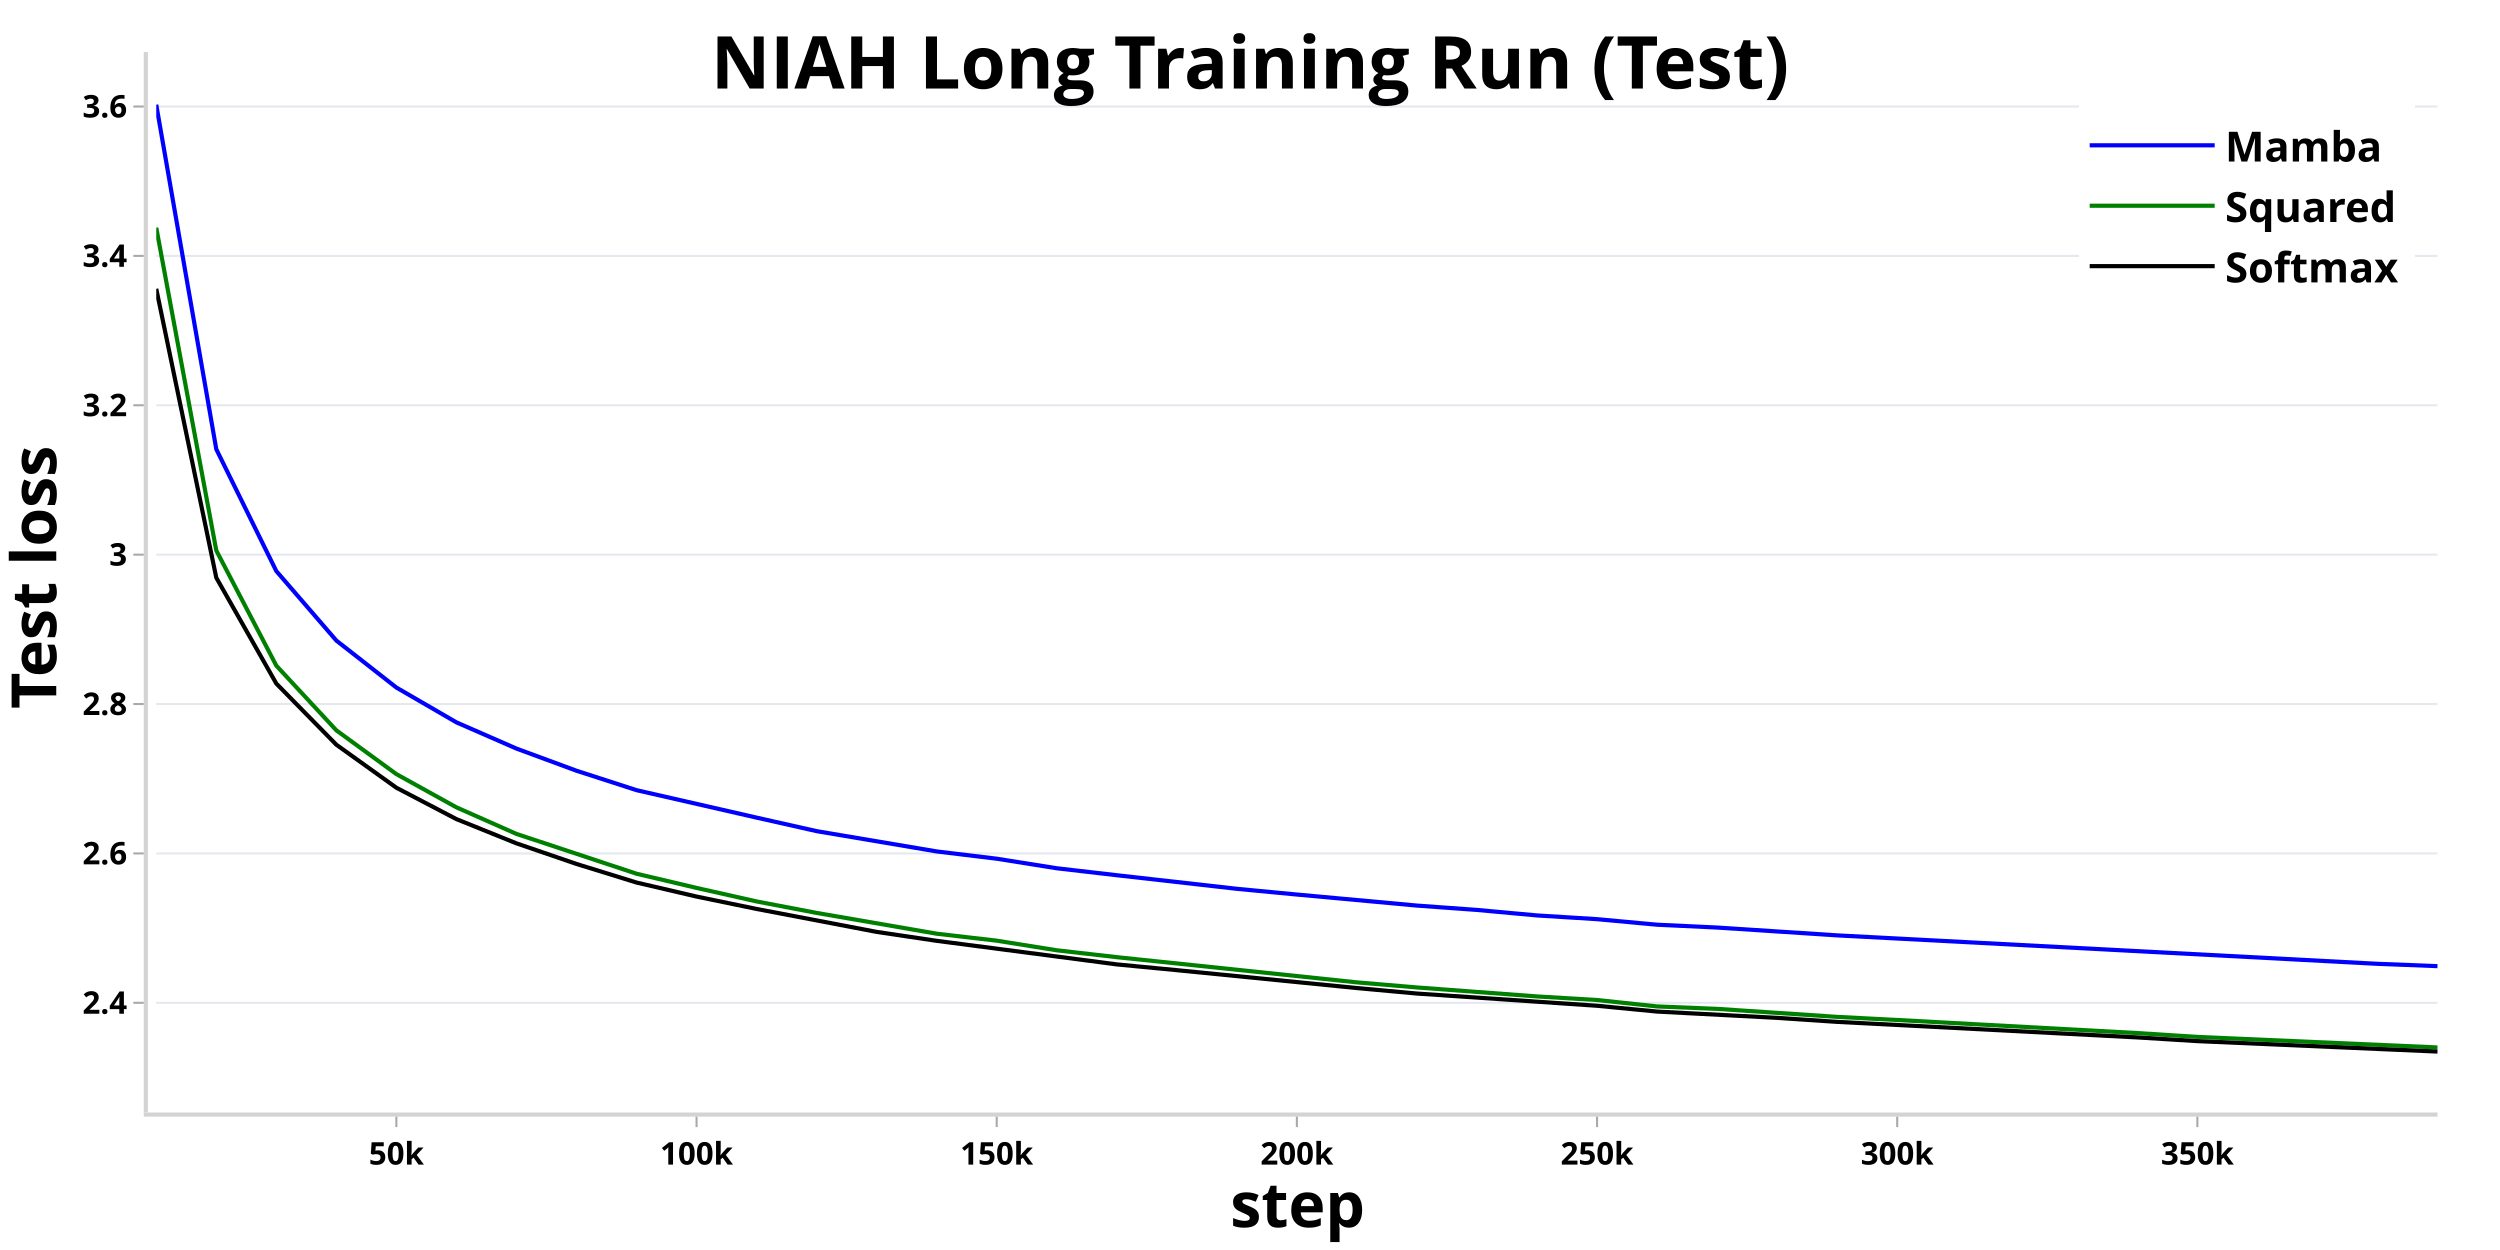
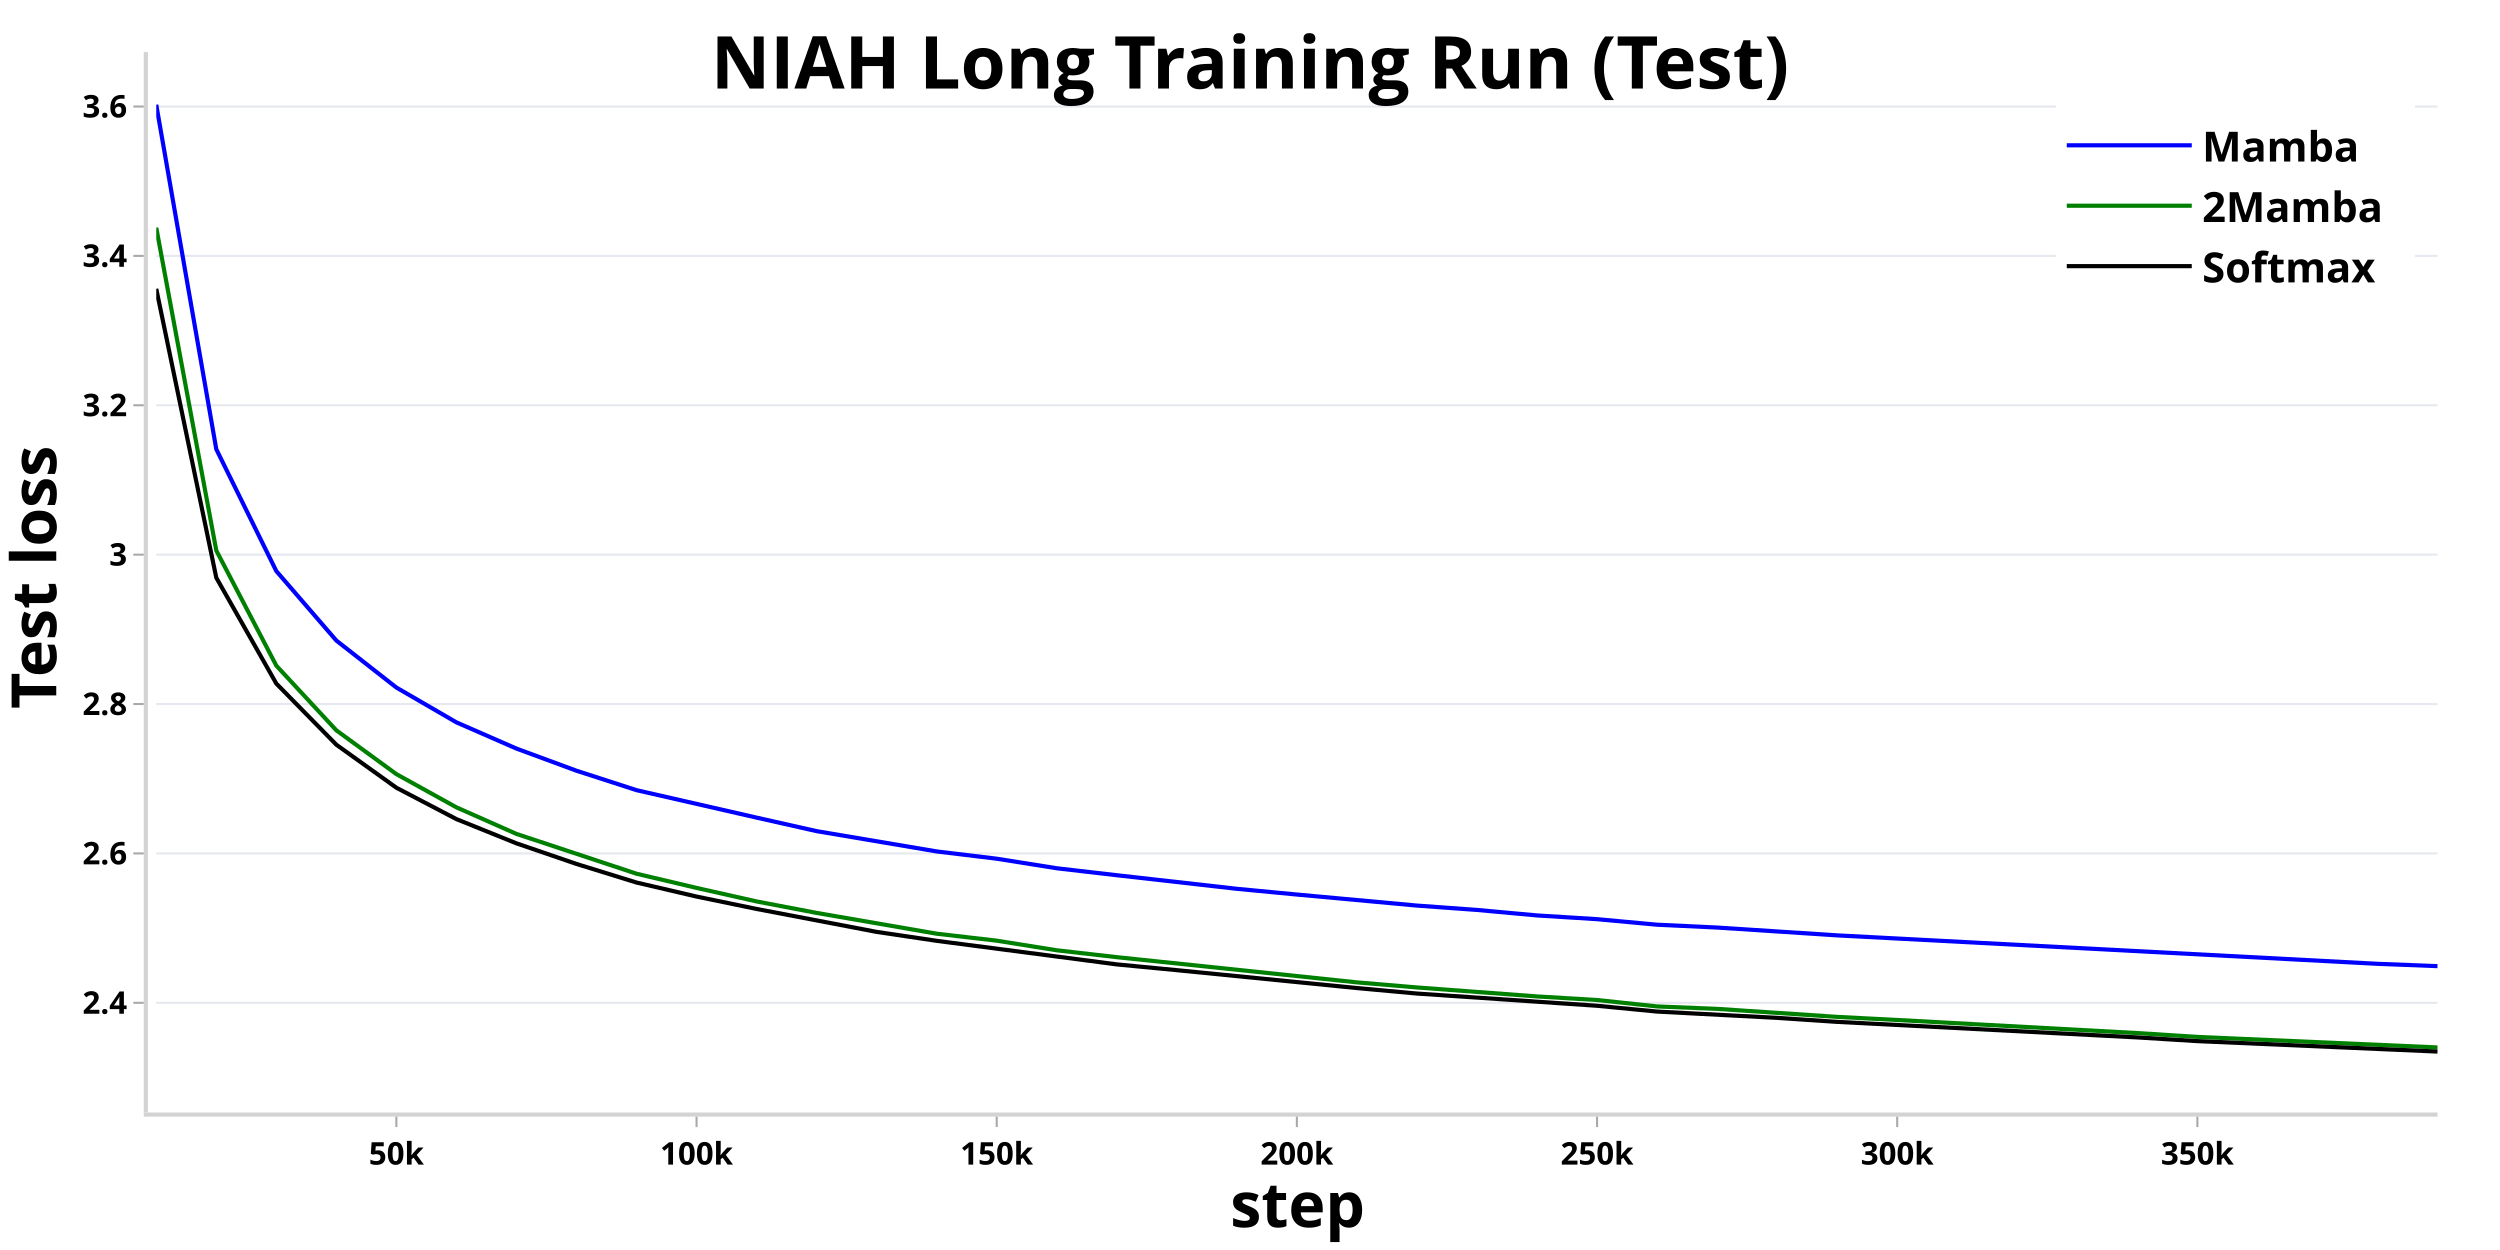
<svg xmlns="http://www.w3.org/2000/svg" class="main-svg" width="1200" height="600" style="" viewBox="0 0 1200 600">
  <rect x="0" y="0" width="1200" height="600" style="fill: rgb(255, 255, 255); fill-opacity: 1;" />
-   <defs id="defs-50eb1a">
+   <defs id="defs-85aae3">
    <g class="clips">
-       <clipPath id="clip50eb1axyplot" class="plotclip">
+       <clipPath id="clip85aae3xyplot" class="plotclip">
        <rect width="1095" height="505" />
      </clipPath>
-       <clipPath class="axesclip" id="clip50eb1ax">
+       <clipPath class="axesclip" id="clip85aae3x">
        <rect x="75" y="0" width="1095" height="600" />
      </clipPath>
-       <clipPath class="axesclip" id="clip50eb1ay">
+       <clipPath class="axesclip" id="clip85aae3y">
        <rect x="0" y="25" width="1200" height="505" />
      </clipPath>
-       <clipPath class="axesclip" id="clip50eb1axy">
+       <clipPath class="axesclip" id="clip85aae3xy">
        <rect x="75" y="25" width="1095" height="505" />
      </clipPath>
    </g>
    <g class="gradients" />
    <g class="patterns" />
  </defs>
  <g class="bglayer" />
  <g class="layer-below">
    <g class="imagelayer" />
    <g class="shapelayer" />
  </g>
  <g class="cartesianlayer">
    <g class="subplot xy">
      <g class="layer-subplot">
        <g class="shapelayer" />
        <g class="imagelayer" />
      </g>
      <g class="minor-gridlayer">
        <g class="x" />
        <g class="y" />
      </g>
      <g class="gridlayer">
        <g class="x" />
        <g class="y">
          <path class="ygrid crisp" transform="translate(0,481.35)" d="M75,0h1095" style="stroke: rgb(229, 232, 239); stroke-opacity: 1; stroke-width: 1px;" />
          <path class="ygrid crisp" transform="translate(0,409.64)" d="M75,0h1095" style="stroke: rgb(229, 232, 239); stroke-opacity: 1; stroke-width: 1px;" />
          <path class="ygrid crisp" transform="translate(0,337.94)" d="M75,0h1095" style="stroke: rgb(229, 232, 239); stroke-opacity: 1; stroke-width: 1px;" />
          <path class="ygrid crisp" transform="translate(0,266.24)" d="M75,0h1095" style="stroke: rgb(229, 232, 239); stroke-opacity: 1; stroke-width: 1px;" />
          <path class="ygrid crisp" transform="translate(0,194.53)" d="M75,0h1095" style="stroke: rgb(229, 232, 239); stroke-opacity: 1; stroke-width: 1px;" />
          <path class="ygrid crisp" transform="translate(0,122.83)" d="M75,0h1095" style="stroke: rgb(229, 232, 239); stroke-opacity: 1; stroke-width: 1px;" />
          <path class="ygrid crisp" transform="translate(0,51.13)" d="M75,0h1095" style="stroke: rgb(229, 232, 239); stroke-opacity: 1; stroke-width: 1px;" />
        </g>
      </g>
      <g class="zerolinelayer" />
      <g class="layer-between">
        <g class="shapelayer" />
        <g class="imagelayer" />
      </g>
      <path class="xlines-below" />
      <path class="ylines-below" />
      <g class="overlines-below" />
      <g class="xaxislayer-below" />
      <g class="yaxislayer-below" />
      <g class="overaxes-below" />
      <g class="overplot">
-         <g class="xy" transform="translate(75,25)" clip-path="url(#clip50eb1axyplot)">
+         <g class="xy" transform="translate(75,25)" clip-path="url(#clip85aae3xyplot)">
          <g class="scatterlayer mlayer">
-             <g class="trace scatter trace17e2ab" style="stroke-miterlimit: 2; opacity: 1;">
+             <g class="trace scatter tracef4ed85" style="stroke-miterlimit: 2; opacity: 1;">
              <g class="fills" />
              <g class="errorbars" />
              <g class="lines">
                <path class="js-line" d="M0,25.25L28.82,190.63L57.63,249.12L86.45,282.48L115.26,305.02L144.08,321.74L172.89,334.32L201.71,344.95L230.53,354.28L288.16,367.46L316.97,373.95L374.61,383.69L403.42,387.18L432.24,391.77L461.05,395.11L518.68,401.63L547.5,404.38L605.13,409.68L633.95,411.77L662.76,414.41L691.58,416.2L720.39,418.86L749.21,420.22L806.84,423.98L835.66,425.49L1066.18,437.63L1095,438.75" style="vector-effect: none; fill: none; stroke: rgb(0, 0, 255); stroke-opacity: 1; stroke-width: 2px; opacity: 1;" />
              </g>
              <g class="points" />
              <g class="text" />
            </g>
-             <g class="trace scatter trace0aa9e9" style="stroke-miterlimit: 2; opacity: 1;">
+             <g class="trace scatter tracef2c509" style="stroke-miterlimit: 2; opacity: 1;">
              <g class="fills" />
              <g class="errorbars" />
              <g class="lines">
                <path class="js-line" d="M0,84.28L28.82,239.24L57.63,294.51L86.45,325.57L115.26,346.58L144.08,362.53L172.89,375.28L230.53,394.39L259.34,401.2L288.16,407.69L316.97,413.2L374.61,423.18L403.42,426.52L432.24,431.14L461.05,434.44L576.32,446.54L605.13,448.98L662.76,453.29L691.58,455L720.39,458.09L749.21,459.26L806.84,463.11L835.66,464.59L950.92,470.88L979.74,472.71L1095,477.78" style="vector-effect: none; fill: none; stroke: rgb(0, 128, 0); stroke-opacity: 1; stroke-width: 2px; opacity: 1;" />
              </g>
              <g class="points" />
              <g class="text" />
            </g>
-             <g class="trace scatter trace9e6dde" style="stroke-miterlimit: 2; opacity: 1;">
+             <g class="trace scatter trace0a331b" style="stroke-miterlimit: 2; opacity: 1;">
              <g class="fills" />
              <g class="errorbars" />
              <g class="lines">
                <path class="js-line" d="M0,113.63L28.82,252.3L57.63,303.12L86.45,332.47L115.26,353.11L144.08,368.18L172.89,379.81L201.71,389.7L230.53,398.62L259.34,405.35L288.16,411.3L345.79,422.31L374.61,426.6L461.05,437.91L489.87,440.68L576.32,449.27L605.13,451.9L691.58,457.77L720.39,460.55L778.03,463.57L806.84,465.5L950.92,472.96L979.74,474.74L1095,479.75" style="vector-effect: none; fill: none; stroke: rgb(0, 0, 0); stroke-opacity: 1; stroke-width: 2px; opacity: 1;" />
              </g>
              <g class="points" />
              <g class="text" />
            </g>
          </g>
        </g>
      </g>
      <g class="zerolinelayer-above" />
      <path class="xlines-above crisp" d="M69,535H1170" style="fill: none; stroke-width: 2px; stroke: rgb(211, 211, 211); stroke-opacity: 1;" />
      <path class="ylines-above crisp" d="M70,25V534" style="fill: none; stroke-width: 2px; stroke: rgb(211, 211, 211); stroke-opacity: 1;" />
      <g class="overlines-above" />
      <g class="xaxislayer-above">
        <path class="xtick ticks crisp" d="M0,536v5" transform="translate(190.26,0)" style="stroke: rgb(169, 169, 169); stroke-opacity: 1; stroke-width: 1px;" />
        <path class="xtick ticks crisp" d="M0,536v5" transform="translate(334.34,0)" style="stroke: rgb(169, 169, 169); stroke-opacity: 1; stroke-width: 1px;" />
        <path class="xtick ticks crisp" d="M0,536v5" transform="translate(478.42,0)" style="stroke: rgb(169, 169, 169); stroke-opacity: 1; stroke-width: 1px;" />
        <path class="xtick ticks crisp" d="M0,536v5" transform="translate(622.5,0)" style="stroke: rgb(169, 169, 169); stroke-opacity: 1; stroke-width: 1px;" />
        <path class="xtick ticks crisp" d="M0,536v5" transform="translate(766.58,0)" style="stroke: rgb(169, 169, 169); stroke-opacity: 1; stroke-width: 1px;" />
        <path class="xtick ticks crisp" d="M0,536v5" transform="translate(910.66,0)" style="stroke: rgb(169, 169, 169); stroke-opacity: 1; stroke-width: 1px;" />
        <path class="xtick ticks crisp" d="M0,536v5" transform="translate(1054.74,0)" style="stroke: rgb(169, 169, 169); stroke-opacity: 1; stroke-width: 1px;" />
        <g class="xtick">
          <text text-anchor="middle" x="0" y="559" transform="translate(190.26,0)" style="font-family: 'Open Sans', verdana, arial, sans-serif; font-size: 15px; fill: rgb(0, 0, 0); fill-opacity: 1; font-weight: bold; white-space: pre;">50k</text>
        </g>
        <g class="xtick">
          <text text-anchor="middle" x="0" y="559" style="font-family: 'Open Sans', verdana, arial, sans-serif; font-size: 15px; fill: rgb(0, 0, 0); fill-opacity: 1; font-weight: bold; white-space: pre;" transform="translate(334.34,0)">100k</text>
        </g>
        <g class="xtick">
          <text text-anchor="middle" x="0" y="559" style="font-family: 'Open Sans', verdana, arial, sans-serif; font-size: 15px; fill: rgb(0, 0, 0); fill-opacity: 1; font-weight: bold; white-space: pre;" transform="translate(478.42,0)">150k</text>
        </g>
        <g class="xtick">
          <text text-anchor="middle" x="0" y="559" style="font-family: 'Open Sans', verdana, arial, sans-serif; font-size: 15px; fill: rgb(0, 0, 0); fill-opacity: 1; font-weight: bold; white-space: pre;" transform="translate(622.5,0)">200k</text>
        </g>
        <g class="xtick">
          <text text-anchor="middle" x="0" y="559" style="font-family: 'Open Sans', verdana, arial, sans-serif; font-size: 15px; fill: rgb(0, 0, 0); fill-opacity: 1; font-weight: bold; white-space: pre;" transform="translate(766.58,0)">250k</text>
        </g>
        <g class="xtick">
          <text text-anchor="middle" x="0" y="559" style="font-family: 'Open Sans', verdana, arial, sans-serif; font-size: 15px; fill: rgb(0, 0, 0); fill-opacity: 1; font-weight: bold; white-space: pre;" transform="translate(910.66,0)">300k</text>
        </g>
        <g class="xtick">
          <text text-anchor="middle" x="0" y="559" style="font-family: 'Open Sans', verdana, arial, sans-serif; font-size: 15px; fill: rgb(0, 0, 0); fill-opacity: 1; font-weight: bold; white-space: pre;" transform="translate(1054.74,0)">350k</text>
        </g>
      </g>
      <g class="yaxislayer-above">
        <path class="ytick ticks crisp" d="M69,0h-5" transform="translate(0,481.35)" style="stroke: rgb(169, 169, 169); stroke-opacity: 1; stroke-width: 1px;" />
        <path class="ytick ticks crisp" d="M69,0h-5" transform="translate(0,409.64)" style="stroke: rgb(169, 169, 169); stroke-opacity: 1; stroke-width: 1px;" />
        <path class="ytick ticks crisp" d="M69,0h-5" transform="translate(0,337.94)" style="stroke: rgb(169, 169, 169); stroke-opacity: 1; stroke-width: 1px;" />
        <path class="ytick ticks crisp" d="M69,0h-5" transform="translate(0,266.24)" style="stroke: rgb(169, 169, 169); stroke-opacity: 1; stroke-width: 1px;" />
        <path class="ytick ticks crisp" d="M69,0h-5" transform="translate(0,194.53)" style="stroke: rgb(169, 169, 169); stroke-opacity: 1; stroke-width: 1px;" />
        <path class="ytick ticks crisp" d="M69,0h-5" transform="translate(0,122.83)" style="stroke: rgb(169, 169, 169); stroke-opacity: 1; stroke-width: 1px;" />
        <path class="ytick ticks crisp" d="M69,0h-5" transform="translate(0,51.13)" style="stroke: rgb(169, 169, 169); stroke-opacity: 1; stroke-width: 1px;" />
        <g class="ytick">
          <text text-anchor="end" x="61" y="5.25" transform="translate(0,481.35)" style="font-family: 'Open Sans', verdana, arial, sans-serif; font-size: 15px; fill: rgb(0, 0, 0); fill-opacity: 1; font-weight: bold; white-space: pre;">2.4</text>
        </g>
        <g class="ytick">
          <text text-anchor="end" x="61" y="5.25" style="font-family: 'Open Sans', verdana, arial, sans-serif; font-size: 15px; fill: rgb(0, 0, 0); fill-opacity: 1; font-weight: bold; white-space: pre;" transform="translate(0,409.64)">2.6</text>
        </g>
        <g class="ytick">
          <text text-anchor="end" x="61" y="5.25" style="font-family: 'Open Sans', verdana, arial, sans-serif; font-size: 15px; fill: rgb(0, 0, 0); fill-opacity: 1; font-weight: bold; white-space: pre;" transform="translate(0,337.94)">2.8</text>
        </g>
        <g class="ytick">
          <text text-anchor="end" x="61" y="5.25" style="font-family: 'Open Sans', verdana, arial, sans-serif; font-size: 15px; fill: rgb(0, 0, 0); fill-opacity: 1; font-weight: bold; white-space: pre;" transform="translate(0,266.24)">3</text>
        </g>
        <g class="ytick">
          <text text-anchor="end" x="61" y="5.25" style="font-family: 'Open Sans', verdana, arial, sans-serif; font-size: 15px; fill: rgb(0, 0, 0); fill-opacity: 1; font-weight: bold; white-space: pre;" transform="translate(0,194.53)">3.2</text>
        </g>
        <g class="ytick">
          <text text-anchor="end" x="61" y="5.25" style="font-family: 'Open Sans', verdana, arial, sans-serif; font-size: 15px; fill: rgb(0, 0, 0); fill-opacity: 1; font-weight: bold; white-space: pre;" transform="translate(0,122.83)">3.4</text>
        </g>
        <g class="ytick">
          <text text-anchor="end" x="61" y="5.25" style="font-family: 'Open Sans', verdana, arial, sans-serif; font-size: 15px; fill: rgb(0, 0, 0); fill-opacity: 1; font-weight: bold; white-space: pre;" transform="translate(0,51.13)">3.6</text>
        </g>
      </g>
      <g class="overaxes-above" />
    </g>
  </g>
  <g class="polarlayer" />
  <g class="smithlayer" />
  <g class="ternarylayer" />
  <g class="geolayer" />
  <g class="funnelarealayer" />
  <g class="pielayer" />
  <g class="iciclelayer" />
  <g class="treemaplayer" />
  <g class="sunburstlayer" />
  <g class="glimages" />
-   <defs id="topdefs-50eb1a">
+   <defs id="topdefs-85aae3">
    <g class="clips" />
-     <clipPath id="legend50eb1a">
-       <rect width="161" height="97" x="0" y="0" />
+     <clipPath id="legend85aae3">
+       <rect width="172" height="97" x="0" y="0" />
    </clipPath>
  </defs>
  <g class="layer-above">
    <g class="imagelayer" />
    <g class="shapelayer" />
  </g>
  <g class="infolayer">
-     <g class="legend" pointer-events="all" transform="translate(998.05,50.25)">
-       <rect class="bg" shape-rendering="crispEdges" style="stroke: rgb(68, 68, 68); stroke-opacity: 1; fill: rgb(255, 255, 255); fill-opacity: 1; stroke-width: 0px;" width="161" height="97" x="0" y="0" />
-       <g class="scrollbox" transform="" clip-path="url(#legend50eb1a)">
+     <g class="legend" pointer-events="all" transform="translate(987.05,50.25)">
+       <rect class="bg" shape-rendering="crispEdges" style="stroke: rgb(68, 68, 68); stroke-opacity: 1; fill: rgb(255, 255, 255); fill-opacity: 1; stroke-width: 0px;" width="172" height="97" x="0" y="0" />
+       <g class="scrollbox" transform="" clip-path="url(#legend85aae3)">
        <g class="groups">
          <g class="traces" transform="translate(0,19.5)" style="opacity: 1;">
-             <text class="legendtext" text-anchor="start" x="70" y="7.8" style="font-family: 'Open Sans', verdana, arial, sans-serif; font-size: 20px; fill: rgb(0, 0, 0); fill-opacity: 1; font-weight: bold; white-space: pre;">Mamba </text>
+             <text class="legendtext" text-anchor="start" x="70" y="7.8" style="font-family: 'Open Sans', verdana, arial, sans-serif; font-size: 20px; fill: rgb(0, 0, 0); fill-opacity: 1; font-weight: bold; white-space: pre;">Mamba  </text>
            <g class="layers" style="opacity: 1;">
              <g class="legendfill" />
              <g class="legendlines">
                <path class="js-line" d="M5,0h60" style="fill: none; stroke: rgb(0, 0, 255); stroke-opacity: 1; stroke-width: 2px;" />
              </g>
              <g class="legendsymbols">
                <g class="legendpoints" />
              </g>
            </g>
-             <rect class="legendtoggle" x="0" y="-14.5" width="155.578" height="29" style="fill: rgb(0, 0, 0); fill-opacity: 0;" />
+             <rect class="legendtoggle" x="0" y="-14.5" width="166.703" height="29" style="fill: rgb(0, 0, 0); fill-opacity: 0;" />
          </g>
          <g class="traces" transform="translate(0,48.5)" style="opacity: 1;">
-             <text class="legendtext" text-anchor="start" x="70" y="7.8" style="font-family: 'Open Sans', verdana, arial, sans-serif; font-size: 20px; fill: rgb(0, 0, 0); fill-opacity: 1; font-weight: bold; white-space: pre;">Squared </text>
+             <text class="legendtext" text-anchor="start" x="70" y="7.8" style="font-family: 'Open Sans', verdana, arial, sans-serif; font-size: 20px; fill: rgb(0, 0, 0); fill-opacity: 1; font-weight: bold; white-space: pre;">2Mamba   </text>
            <g class="layers" style="opacity: 1;">
              <g class="legendfill" />
              <g class="legendlines">
                <path class="js-line" d="M5,0h60" style="fill: none; stroke: rgb(0, 128, 0); stroke-opacity: 1; stroke-width: 2px;" />
              </g>
              <g class="legendsymbols">
                <g class="legendpoints" />
              </g>
            </g>
-             <rect class="legendtoggle" x="0" y="-14.5" width="155.578" height="29" style="fill: rgb(0, 0, 0); fill-opacity: 0;" />
+             <rect class="legendtoggle" x="0" y="-14.5" width="166.703" height="29" style="fill: rgb(0, 0, 0); fill-opacity: 0;" />
          </g>
          <g class="traces" transform="translate(0,77.5)" style="opacity: 1;">
-             <text class="legendtext" text-anchor="start" x="70" y="7.8" style="font-family: 'Open Sans', verdana, arial, sans-serif; font-size: 20px; fill: rgb(0, 0, 0); fill-opacity: 1; font-weight: bold; white-space: pre;">Softmax </text>
+             <text class="legendtext" text-anchor="start" x="70" y="7.8" style="font-family: 'Open Sans', verdana, arial, sans-serif; font-size: 20px; fill: rgb(0, 0, 0); fill-opacity: 1; font-weight: bold; white-space: pre;">Softmax   </text>
            <g class="layers" style="opacity: 1;">
              <g class="legendfill" />
              <g class="legendlines">
                <path class="js-line" d="M5,0h60" style="fill: none; stroke: rgb(0, 0, 0); stroke-opacity: 1; stroke-width: 2px;" />
              </g>
              <g class="legendsymbols">
                <g class="legendpoints" />
              </g>
            </g>
-             <rect class="legendtoggle" x="0" y="-14.5" width="155.578" height="29" style="fill: rgb(0, 0, 0); fill-opacity: 0;" />
+             <rect class="legendtoggle" x="0" y="-14.5" width="166.703" height="29" style="fill: rgb(0, 0, 0); fill-opacity: 0;" />
          </g>
        </g>
      </g>
      <rect class="scrollbar" rx="20" ry="3" width="0" height="0" style="fill: rgb(128, 139, 164); fill-opacity: 1;" x="0" y="0" />
    </g>
    <g class="g-gtitle">
      <text class="gtitle" x="600" y="18" text-anchor="middle" dy="0.7em" style="opacity: 1; font-family: 'Open Sans', verdana, arial, sans-serif; font-size: 35px; fill: rgb(0, 0, 0); fill-opacity: 1; font-weight: bold; white-space: pre;">NIAH Long Training Run (Test)</text>
    </g>
    <g class="g-xtitle" />
    <g class="g-ytitle" />
    <g class="annotation" data-index="0" style="opacity: 1;">
      <g class="annotation-text-g" transform="rotate(0,622.5,578.5)">
        <g class="cursor-pointer" transform="translate(590,560)">
          <rect class="bg" x="0.5" y="0.5" width="65" height="36" style="stroke-width: 1px; stroke: rgb(0, 0, 0); stroke-opacity: 0; fill: rgb(0, 0, 0); fill-opacity: 0;" />
          <text class="annotation-text" text-anchor="middle" x="32.844" y="29" style="font-family: 'Open Sans', verdana, arial, sans-serif; font-size: 30px; fill: rgb(0, 0, 0); fill-opacity: 1; font-weight: bold; white-space: pre;">step</text>
        </g>
      </g>
    </g>
    <g class="annotation" data-index="1" style="opacity: 1;">
      <g class="annotation-text-g" transform="rotate(-90,16.5,277.5)">
        <g class="cursor-pointer" transform="translate(-49,259)">
          <rect class="bg" x="0.5" y="0.5" width="131" height="36" style="stroke-width: 1px; stroke: rgb(0, 0, 0); stroke-opacity: 0; fill: rgb(0, 0, 0); fill-opacity: 0;" />
          <text class="annotation-text" text-anchor="middle" x="65.914" y="29" style="font-family: 'Open Sans', verdana, arial, sans-serif; font-size: 30px; fill: rgb(0, 0, 0); fill-opacity: 1; font-weight: bold; white-space: pre;">Test loss</text>
        </g>
      </g>
    </g>
  </g>
</svg>
